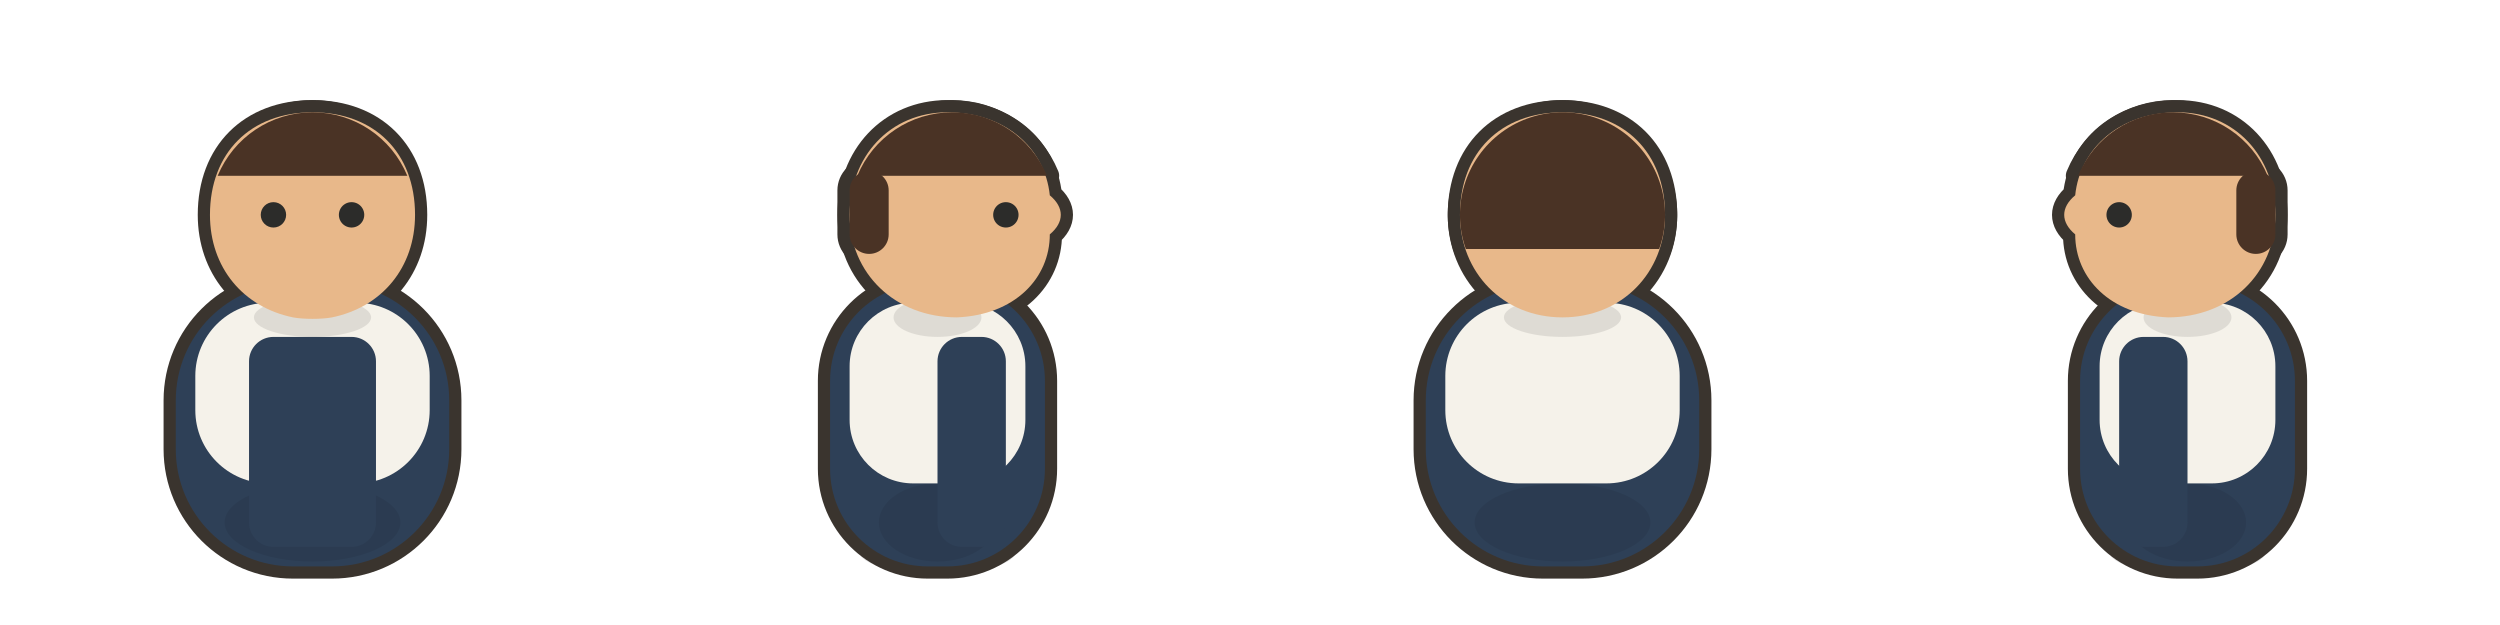
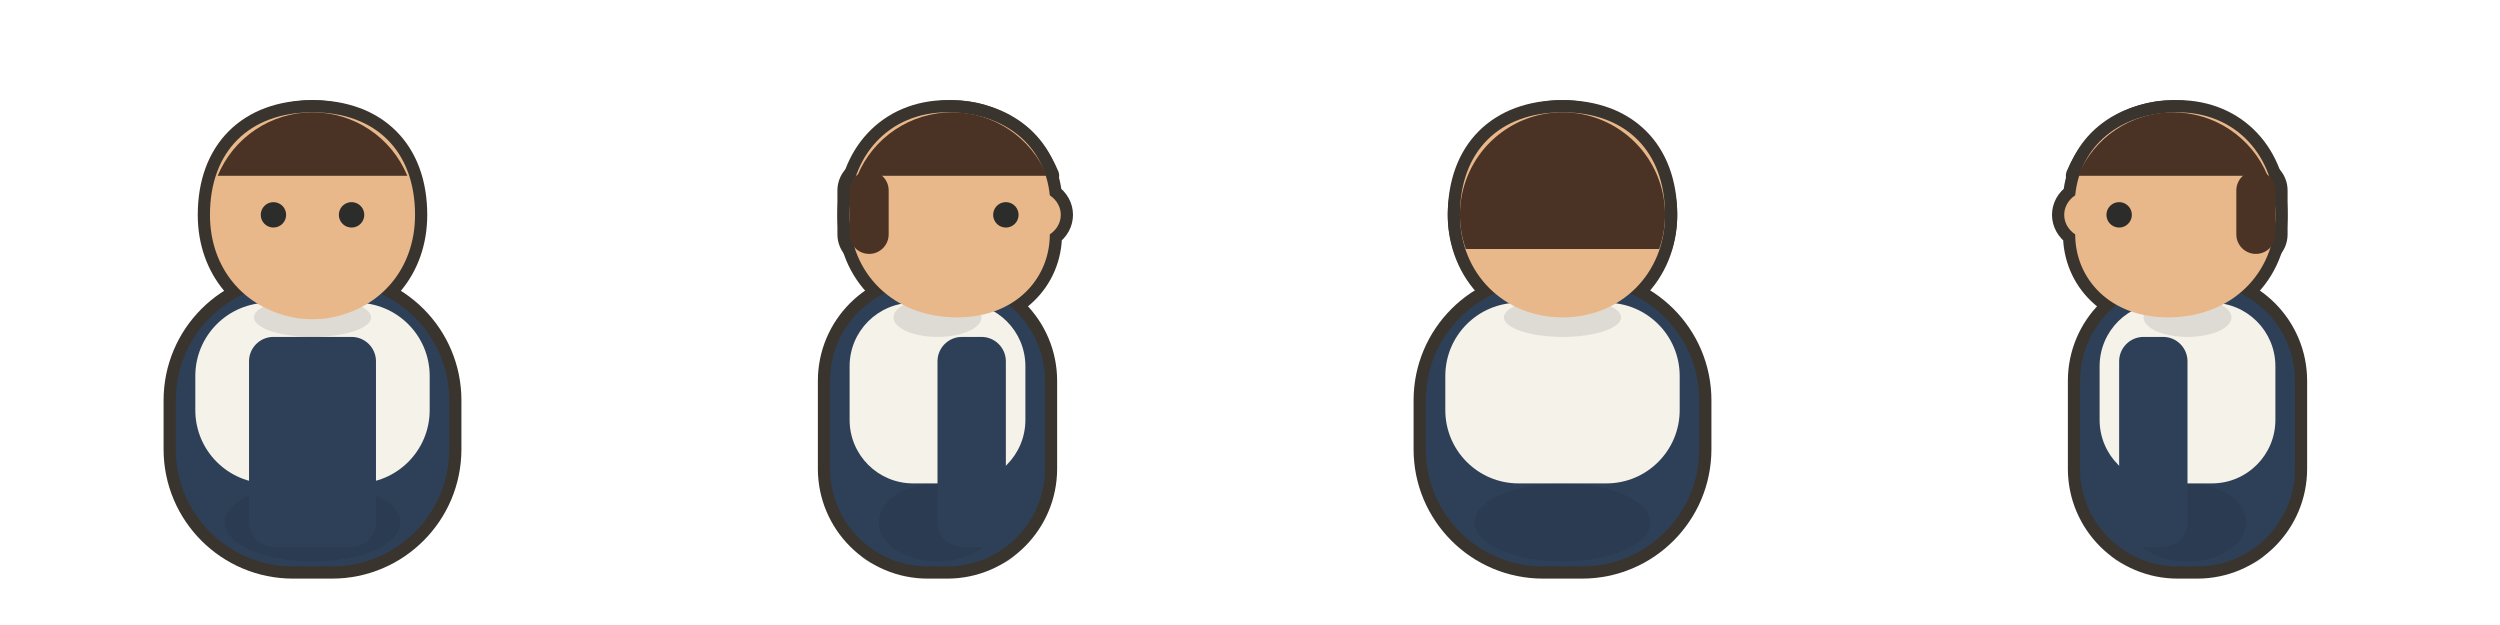
<svg xmlns="http://www.w3.org/2000/svg" viewBox="0 0 512 128" width="512" height="128">
  <g transform="translate(0 0)">
    <path d="M 48 113 a 16 4.5 0 1 0 32 0 a 16 4.5 0 1 0 -32 0 Z" fill="#000000" opacity="0.12" />
    <g transform="translate(64 0) scale(1 1) translate(-64 0)">
      <g transform="translate(64 87)">
        <path d="M -4 -29 h 8 a 24 24 0 0 1 24 24 v 10 a 24 24 0 0 1 -24 24 h -8 a 24 24 0 0 1 -24 -24 v -10 a 24 24 0 0 1 24 -24 Z" fill="#3A342E" stroke="#3A342E" stroke-width="5" stroke-linejoin="round" stroke-linecap="round" />
      </g>
    </g>
    <g transform="translate(64 58) scale(1) translate(-64 -58)">
      <g transform="translate(64 44)">
-         <path d="M0-21C12.7-21 21-12.7 21 0 21 10.8 14.2 18.9 4 21 2 21.4-2 21.4-4 21-14.2 18.9-21 10.8-21 0-21-12.7-12.7-21 0-21Z" fill="#3A342E" stroke="#3A342E" stroke-width="5" stroke-linejoin="round" stroke-linecap="round" />
+         <path d="M0-21C13-21 21-13 21 0 21 11 14 19 4 21 2 21.5-2 21.5-4 21-14 19-21 11-21 0-21-13-13-21 0-21Z" fill="#3A342E" stroke="#3A342E" stroke-width="5" stroke-linejoin="round" stroke-linecap="round" />
      </g>
      <g transform="translate(64 44)">
        <path d="M -19.416 -8 A 21 21 0 0 1 19.416 -8 Z" fill="#3A342E" stroke="#3A342E" stroke-width="5" stroke-linejoin="round" stroke-linecap="round" />
      </g>
    </g>
    <g transform="translate(64 0) scale(1 1) translate(-64 0)">
      <g transform="translate(64 87)">
        <path d="M -4 -29 h 8 a 24 24 0 0 1 24 24 v 10 a 24 24 0 0 1 -24 24 h -8 a 24 24 0 0 1 -24 -24 v -10 a 24 24 0 0 1 24 -24 Z" fill="#2E4057" />
        <path d="M -18 20 a 18 8 0 1 0 36 0 a 18 8 0 1 0 -36 0 Z" fill="#00000012" />
      </g>
      <g transform="translate(64 87)">
        <path d="M -9 -25 h 18 a 15 15 0 0 1 15 15 v 7 a 15 15 0 0 1 -15 15 h -18 a 15 15 0 0 1 -15 -15 v -7 a 15 15 0 0 1 15 -15 Z" fill="#F5F2EA" />
        <path d="M -8 -18 h 16 a 5 5 0 0 1 5 5 v 33 a 5 5 0 0 1 -5 5 h -16 a 5 5 0 0 1 -5 -5 v -33 a 5 5 0 0 1 5 -5 Z" fill="#2E4057" />
      </g>
      <g transform="translate(64 87)">
        <path d="M -12 -22 a 12 4 0 1 0 24 0 a 12 4 0 1 0 -24 0 Z" fill="#00000018" />
      </g>
    </g>
    <g transform="translate(64 58) scale(1) translate(-64 -58)">
      <g transform="translate(64 44)">
-         <path d="M0-21C12.7-21 21-12.7 21 0 21 10.8 14.2 18.9 4 21 2 21.4-2 21.4-4 21-14.2 18.9-21 10.8-21 0-21-12.7-12.7-21 0-21Z" fill="#E8B88A" />
+         <path d="M0-21C13-21 21-13 21 0 21 11 14 19 4 21 2 21.5-2 21.5-4 21-14 19-21 11-21 0-21-13-13-21 0-21Z" fill="#E8B88A" />
        <path d="M-10.6 0C-10.6 1.436-9.436 2.6-8 2.6-6.564 2.6-5.4 1.436-5.4 0-5.4-1.436-6.564-2.6-8-2.6-9.436-2.6-10.6-1.436-10.6 0Z" fill="#2C2C2A" />
        <path d="M5.4 0C5.4 0.929 5.896 1.787 6.7 2.252 7.504 2.716 8.496 2.716 9.3 2.252 10.104 1.787 10.6 0.929 10.6 0 10.6-0.929 10.104-1.787 9.3-2.252 8.496-2.716 7.504-2.716 6.7-2.252 5.896-1.787 5.4-0.929 5.4 0Z" fill="#2C2C2A" />
      </g>
      <g transform="translate(64 44)">
        <path d="M -19.416 -8 A 21 21 0 0 1 19.416 -8 Z" fill="#4A3325" />
      </g>
    </g>
  </g>
  <g transform="translate(128 0)">
    <path d="M 48 113 a 16 4.5 0 1 0 32 0 a 16 4.5 0 1 0 -32 0 Z" fill="#000000" opacity="0.12" />
    <g transform="translate(64 0) scale(1 1) translate(-64 0)">
      <g transform="translate(64 87)">
        <path d="M -2 -29 h 4 a 20 20 0 0 1 20 20 v 18 a 20 20 0 0 1 -20 20 h -4 a 20 20 0 0 1 -20 -20 v -18 a 20 20 0 0 1 20 -20 Z" fill="#3A342E" stroke="#3A342E" stroke-width="5" stroke-linejoin="round" stroke-linecap="round" />
      </g>
    </g>
    <g transform="translate(64 58) scale(1) translate(-64 -58)">
      <g transform="translate(67 44)">
-         <path d="M-1-21C10.8-21 19-13.7 20-4 23-1.5 23 1.5 20 4 20 13 12.8 20.5 1 21-11.7 21-21 12-21 0-21-12-12.7-21-1-21Z" fill="#3A342E" stroke="#3A342E" stroke-width="5" stroke-linejoin="round" stroke-linecap="round" />
+         <path d="M-1-21C11-21 19-14 20-4 23-2 23 2 20 4 20 13 13 21 1 21-12 21-21 12-21 0-21-12-13-21-1-21Z" fill="#3A342E" stroke="#3A342E" stroke-width="5" stroke-linejoin="round" stroke-linecap="round" />
      </g>
      <g transform="translate(67 44)">
        <path d="M -19.416 -8 A 21 21 0 0 1 19.416 -8 Z" fill="#3A342E" stroke="#3A342E" stroke-width="5" stroke-linejoin="round" stroke-linecap="round" />
        <path d="M -17 -9 h 0 a 4 4 0 0 1 4 4 v 9 a 4 4 0 0 1 -4 4 h 0 a 4 4 0 0 1 -4 -4 v -9 a 4 4 0 0 1 4 -4 Z" fill="#3A342E" stroke="#3A342E" stroke-width="5" stroke-linejoin="round" stroke-linecap="round" />
      </g>
    </g>
    <g transform="translate(64 0) scale(1 1) translate(-64 0)">
      <g transform="translate(64 87)">
        <path d="M -2 -29 h 4 a 20 20 0 0 1 20 20 v 18 a 20 20 0 0 1 -20 20 h -4 a 20 20 0 0 1 -20 -20 v -18 a 20 20 0 0 1 20 -20 Z" fill="#2E4057" />
        <path d="M -12 20 a 12 8 0 1 0 24 0 a 12 8 0 1 0 -24 0 Z" fill="#00000012" />
      </g>
      <g transform="translate(64 87)">
        <path d="M -5 -25 h 10 a 13 13 0 0 1 13 13 v 11 a 13 13 0 0 1 -13 13 h -10 a 13 13 0 0 1 -13 -13 v -11 a 13 13 0 0 1 13 -13 Z" fill="#F5F2EA" />
        <path d="M 5 -18 h 4 a 5 5 0 0 1 5 5 v 33 a 5 5 0 0 1 -5 5 h -4 a 5 5 0 0 1 -5 -5 v -33 a 5 5 0 0 1 5 -5 Z" fill="#2E4057" />
      </g>
      <g transform="translate(64 87)">
        <path d="M -9 -22 a 9 4 0 1 0 18 0 a 9 4 0 1 0 -18 0 Z" fill="#00000018" />
      </g>
    </g>
    <g transform="translate(64 58) scale(1) translate(-64 -58)">
      <g transform="translate(67 44)">
-         <path d="M-1-21C10.8-21 19-13.7 20-4 23-1.5 23 1.5 20 4 20 13 12.8 20.5 1 21-11.7 21-21 12-21 0-21-12-12.7-21-1-21Z" fill="#E8B88A" />
+         <path d="M-1-21C11-21 19-14 20-4 23-2 23 2 20 4 20 13 13 21 1 21-12 21-21 12-21 0-21-12-13-21-1-21Z" fill="#E8B88A" />
        <path d="M8.4 0C8.4 0.929 8.896 1.787 9.7 2.252 10.504 2.716 11.496 2.716 12.3 2.252 13.104 1.787 13.6 0.929 13.6 0 13.6-0.929 13.104-1.787 12.3-2.252 11.496-2.716 10.504-2.716 9.7-2.252 8.896-1.787 8.4-0.929 8.4 0Z" fill="#2C2C2A" />
      </g>
      <g transform="translate(67 44)">
        <path d="M -19.416 -8 A 21 21 0 0 1 19.416 -8 Z" fill="#4A3325" />
        <path d="M -17 -9 h 0 a 4 4 0 0 1 4 4 v 9 a 4 4 0 0 1 -4 4 h 0 a 4 4 0 0 1 -4 -4 v -9 a 4 4 0 0 1 4 -4 Z" fill="#4A3325" />
      </g>
    </g>
  </g>
  <g transform="translate(256 0)">
    <path d="M 48 113 a 16 4.5 0 1 0 32 0 a 16 4.5 0 1 0 -32 0 Z" fill="#000000" opacity="0.12" />
    <g transform="translate(64 0) scale(1 1) translate(-64 0)">
      <g transform="translate(64 87)">
        <path d="M -4 -29 h 8 a 24 24 0 0 1 24 24 v 10 a 24 24 0 0 1 -24 24 h -8 a 24 24 0 0 1 -24 -24 v -10 a 24 24 0 0 1 24 -24 Z" fill="#3A342E" stroke="#3A342E" stroke-width="5" stroke-linejoin="round" stroke-linecap="round" />
      </g>
    </g>
    <g transform="translate(64 58) scale(1) translate(-64 -58)">
      <g transform="translate(64 44)">
-         <path d="M0-21C12.7-21 21-12.7 21 0 21 11.8 12.2 21 0 21-12.2 21-21 11.8-21 0-21-12.7-12.7-21 0-21Z" fill="#3A342E" stroke="#3A342E" stroke-width="5" stroke-linejoin="round" stroke-linecap="round" />
+         <path d="M0-21C13-21 21-13 21 0 21 12 12 21 0 21-12 21-21 12-21 0-21-13-13-21 0-21Z" fill="#3A342E" stroke="#3A342E" stroke-width="5" stroke-linejoin="round" stroke-linecap="round" />
      </g>
      <g transform="translate(64 44)">
        <path d="M -19.799 7 A 21 21 0 1 1 19.799 7 Z" fill="#3A342E" stroke="#3A342E" stroke-width="5" stroke-linejoin="round" stroke-linecap="round" />
      </g>
    </g>
    <g transform="translate(64 0) scale(1 1) translate(-64 0)">
      <g transform="translate(64 87)">
        <path d="M -4 -29 h 8 a 24 24 0 0 1 24 24 v 10 a 24 24 0 0 1 -24 24 h -8 a 24 24 0 0 1 -24 -24 v -10 a 24 24 0 0 1 24 -24 Z" fill="#2E4057" />
        <path d="M -18 20 a 18 8 0 1 0 36 0 a 18 8 0 1 0 -36 0 Z" fill="#00000012" />
      </g>
      <g transform="translate(64 87)">
        <path d="M -9 -25 h 18 a 15 15 0 0 1 15 15 v 7 a 15 15 0 0 1 -15 15 h -18 a 15 15 0 0 1 -15 -15 v -7 a 15 15 0 0 1 15 -15 Z" fill="#F5F2EA" />
      </g>
      <g transform="translate(64 87)">
        <path d="M -12 -22 a 12 4 0 1 0 24 0 a 12 4 0 1 0 -24 0 Z" fill="#00000018" />
      </g>
    </g>
    <g transform="translate(64 58) scale(1) translate(-64 -58)">
      <g transform="translate(64 44)">
-         <path d="M0-21C12.7-21 21-12.7 21 0 21 11.8 12.2 21 0 21-12.2 21-21 11.8-21 0-21-12.7-12.7-21 0-21Z" fill="#E8B88A" />
+         <path d="M0-21C13-21 21-13 21 0 21 12 12 21 0 21-12 21-21 12-21 0-21-13-13-21 0-21Z" fill="#E8B88A" />
      </g>
      <g transform="translate(64 44)">
        <path d="M -19.799 7 A 21 21 0 1 1 19.799 7 Z" fill="#4A3325" />
      </g>
    </g>
  </g>
  <g transform="translate(384 0)">
    <path d="M 48 113 a 16 4.5 0 1 0 32 0 a 16 4.5 0 1 0 -32 0 Z" fill="#000000" opacity="0.12" />
    <g transform="translate(128 0) scale(-1 1)">
      <g transform="translate(64 0) scale(1 1) translate(-64 0)">
        <g transform="translate(64 87)">
          <path d="M -2 -29 h 4 a 20 20 0 0 1 20 20 v 18 a 20 20 0 0 1 -20 20 h -4 a 20 20 0 0 1 -20 -20 v -18 a 20 20 0 0 1 20 -20 Z" fill="#3A342E" stroke="#3A342E" stroke-width="5" stroke-linejoin="round" stroke-linecap="round" />
        </g>
      </g>
      <g transform="translate(64 58) scale(1) translate(-64 -58)">
        <g transform="translate(67 44)">
-           <path d="M-1-21C10.8-21 19-13.7 20-4 23-1.5 23 1.5 20 4 20 13 12.8 20.5 1 21-11.7 21-21 12-21 0-21-12-12.7-21-1-21Z" fill="#3A342E" stroke="#3A342E" stroke-width="5" stroke-linejoin="round" stroke-linecap="round" />
+           <path d="M-1-21C11-21 19-14 20-4 23-2 23 2 20 4 20 13 13 21 1 21-12 21-21 12-21 0-21-12-13-21-1-21Z" fill="#3A342E" stroke="#3A342E" stroke-width="5" stroke-linejoin="round" stroke-linecap="round" />
        </g>
        <g transform="translate(67 44)">
          <path d="M -19.416 -8 A 21 21 0 0 1 19.416 -8 Z" fill="#3A342E" stroke="#3A342E" stroke-width="5" stroke-linejoin="round" stroke-linecap="round" />
          <path d="M -17 -9 h 0 a 4 4 0 0 1 4 4 v 9 a 4 4 0 0 1 -4 4 h 0 a 4 4 0 0 1 -4 -4 v -9 a 4 4 0 0 1 4 -4 Z" fill="#3A342E" stroke="#3A342E" stroke-width="5" stroke-linejoin="round" stroke-linecap="round" />
        </g>
      </g>
      <g transform="translate(64 0) scale(1 1) translate(-64 0)">
        <g transform="translate(64 87)">
          <path d="M -2 -29 h 4 a 20 20 0 0 1 20 20 v 18 a 20 20 0 0 1 -20 20 h -4 a 20 20 0 0 1 -20 -20 v -18 a 20 20 0 0 1 20 -20 Z" fill="#2E4057" />
          <path d="M -12 20 a 12 8 0 1 0 24 0 a 12 8 0 1 0 -24 0 Z" fill="#00000012" />
        </g>
        <g transform="translate(64 87)">
          <path d="M -5 -25 h 10 a 13 13 0 0 1 13 13 v 11 a 13 13 0 0 1 -13 13 h -10 a 13 13 0 0 1 -13 -13 v -11 a 13 13 0 0 1 13 -13 Z" fill="#F5F2EA" />
          <path d="M 5 -18 h 4 a 5 5 0 0 1 5 5 v 33 a 5 5 0 0 1 -5 5 h -4 a 5 5 0 0 1 -5 -5 v -33 a 5 5 0 0 1 5 -5 Z" fill="#2E4057" />
        </g>
        <g transform="translate(64 87)">
          <path d="M -9 -22 a 9 4 0 1 0 18 0 a 9 4 0 1 0 -18 0 Z" fill="#00000018" />
        </g>
      </g>
      <g transform="translate(64 58) scale(1) translate(-64 -58)">
        <g transform="translate(67 44)">
-           <path d="M-1-21C10.8-21 19-13.7 20-4 23-1.5 23 1.5 20 4 20 13 12.8 20.5 1 21-11.7 21-21 12-21 0-21-12-12.7-21-1-21Z" fill="#E8B88A" />
+           <path d="M-1-21C11-21 19-14 20-4 23-2 23 2 20 4 20 13 13 21 1 21-12 21-21 12-21 0-21-12-13-21-1-21Z" fill="#E8B88A" />
          <path d="M8.4 0C8.4 0.929 8.896 1.787 9.7 2.252 10.504 2.716 11.496 2.716 12.3 2.252 13.104 1.787 13.6 0.929 13.6 0 13.6-0.929 13.104-1.787 12.3-2.252 11.496-2.716 10.504-2.716 9.7-2.252 8.896-1.787 8.4-0.929 8.4 0Z" fill="#2C2C2A" />
        </g>
        <g transform="translate(67 44)">
          <path d="M -19.416 -8 A 21 21 0 0 1 19.416 -8 Z" fill="#4A3325" />
          <path d="M -17 -9 h 0 a 4 4 0 0 1 4 4 v 9 a 4 4 0 0 1 -4 4 h 0 a 4 4 0 0 1 -4 -4 v -9 a 4 4 0 0 1 4 -4 Z" fill="#4A3325" />
        </g>
      </g>
    </g>
  </g>
</svg>
